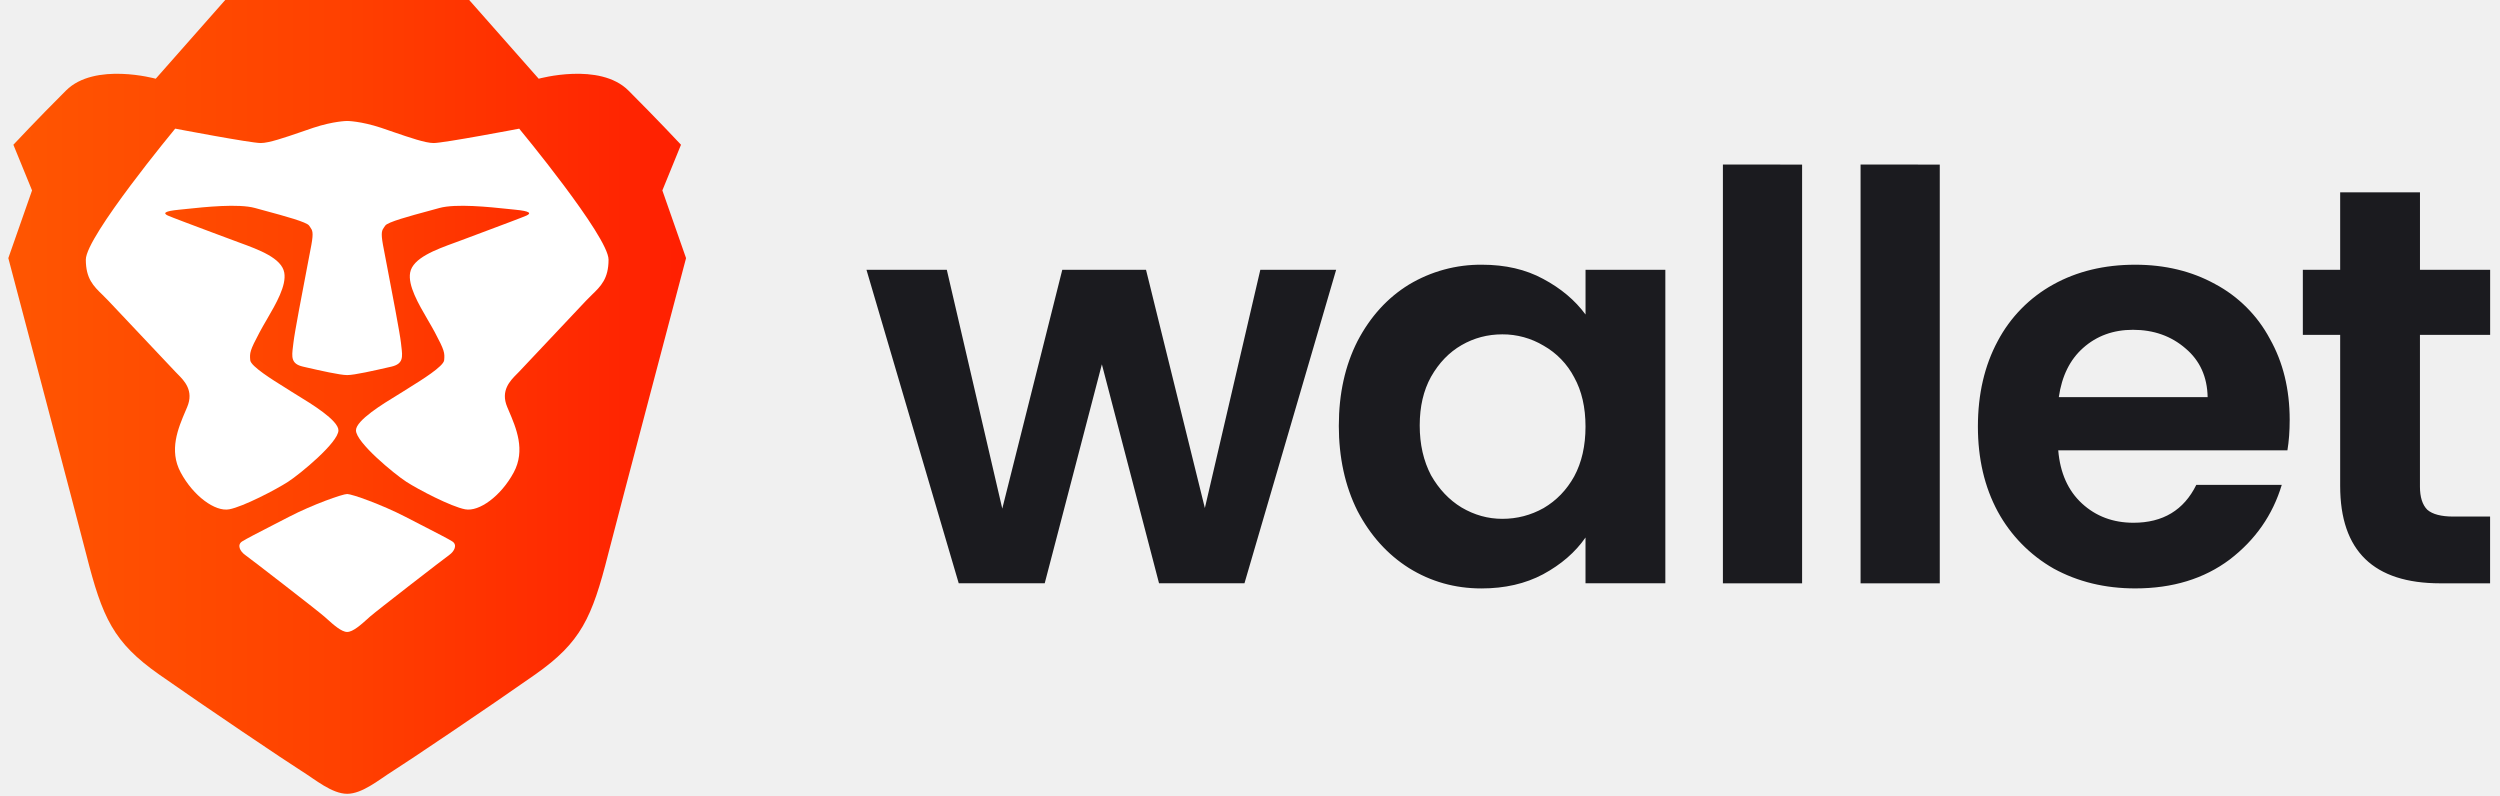
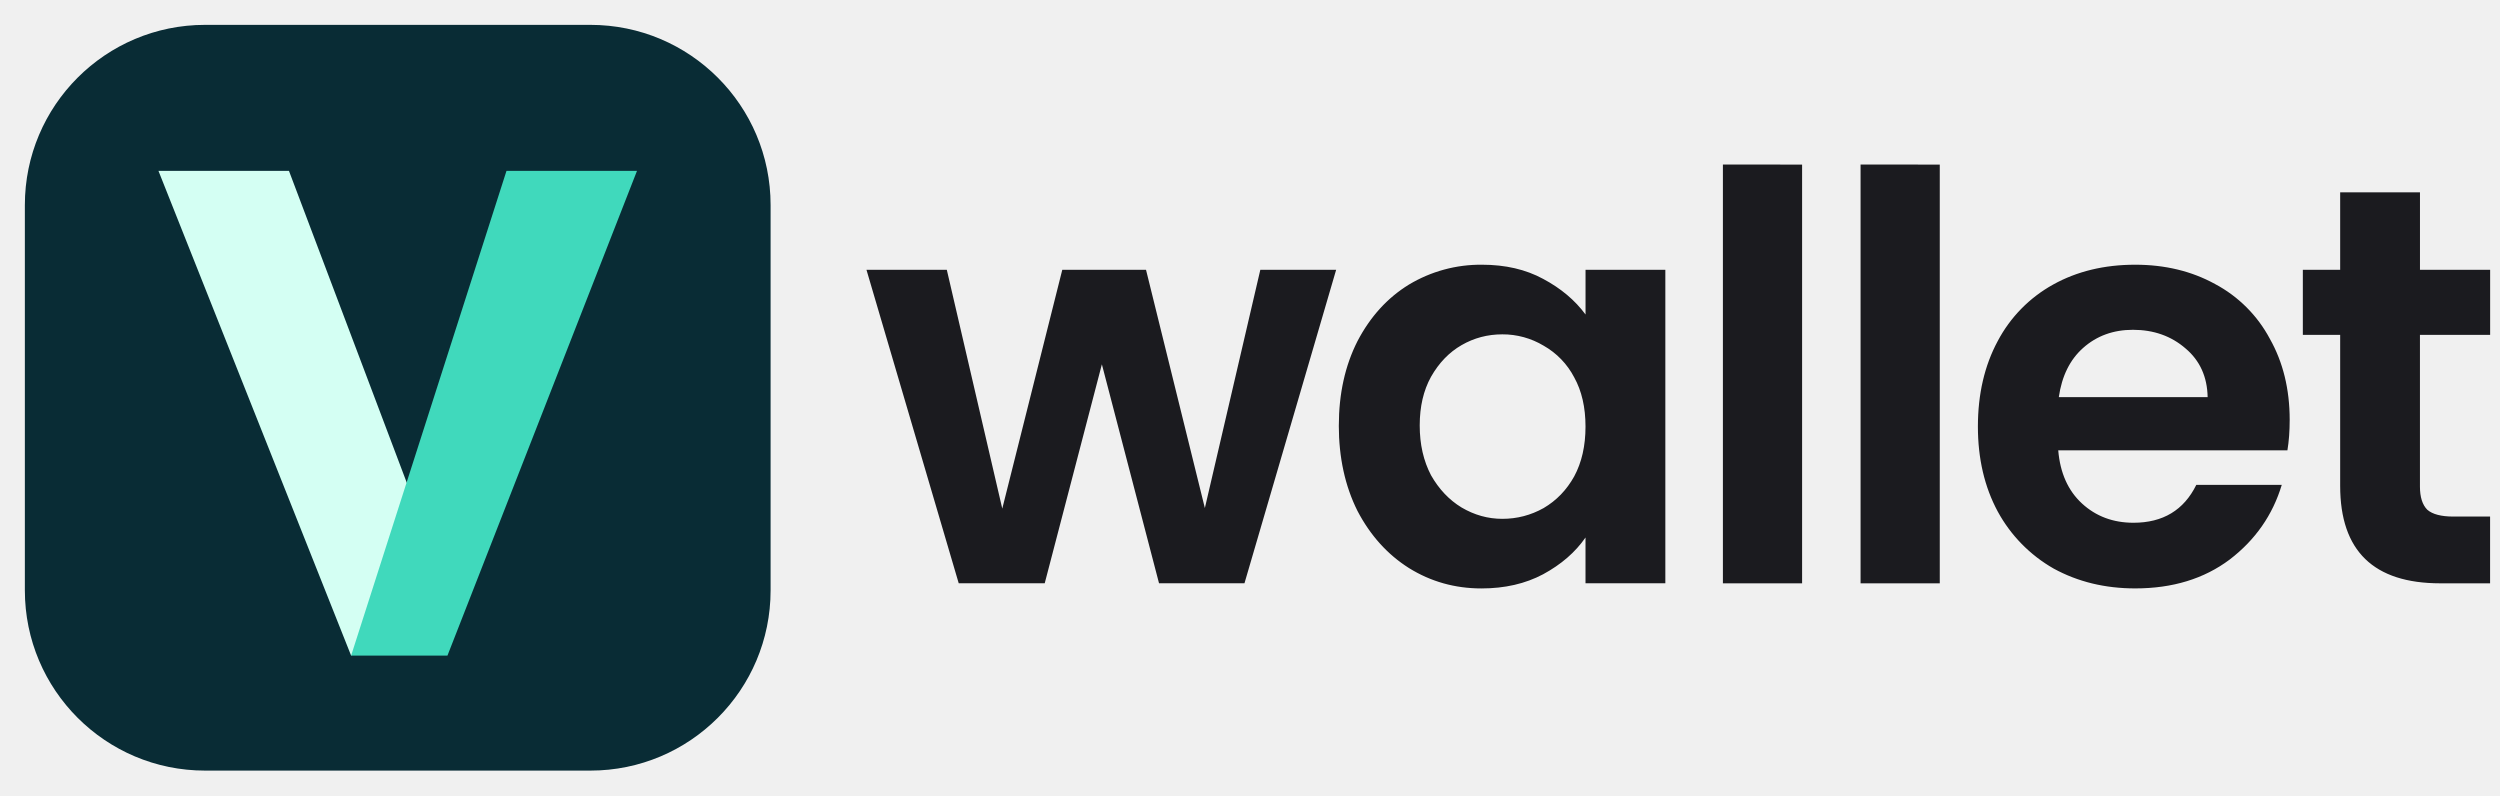
<svg xmlns="http://www.w3.org/2000/svg" width="88" height="28" fill="none">
-   <path fill="url(#a)" fill-rule="evenodd" d="m23.315 6.703.656-1.608s-.835-.894-1.849-1.907-3.16-.417-3.16-.417L16.515 0H7.928L5.482 2.771s-2.147-.596-3.16.417C1.306 4.201.471 5.095.471 5.095l.657 1.608-.835 2.383s2.455 9.29 2.743 10.426c.567 2.234.954 3.097 2.565 4.23 1.61 1.131 4.532 3.097 5.01 3.395s1.073.805 1.61.805 1.133-.507 1.61-.805 3.4-2.264 5.01-3.396 1.998-1.995 2.565-4.23c.288-1.134 2.743-10.425 2.743-10.425z" clip-rule="evenodd" />
-   <path fill="#fff" d="M15.264 5.035c.357 0 3.012-.506 3.012-.506s3.145 3.797 3.145 4.61c0 .67-.27.933-.59 1.242a7 7 0 0 0-.204.205l-2.358 2.502-.077.078c-.235.237-.582.585-.337 1.163l.05.118c.268.626.599 1.4.178 2.183-.449.834-1.217 1.39-1.709 1.298s-1.647-.695-2.072-.97c-.425-.276-1.772-1.386-1.772-1.81 0-.354.969-.943 1.44-1.23a7 7 0 0 0 .21-.13c.048-.033.13-.083.23-.145.429-.267 1.204-.748 1.224-.962.024-.263.015-.34-.331-.99-.074-.138-.16-.286-.25-.44-.329-.566-.698-1.2-.616-1.655.092-.513.897-.807 1.578-1.056l.249-.092.71-.266c.68-.255 1.436-.538 1.561-.595.173-.08.128-.155-.395-.205q-.105-.01-.253-.026c-.648-.069-1.841-.195-2.422-.034l-.376.103c-.652.176-1.451.392-1.528.517L13.52 8c-.073.104-.12.172-.04.616l.136.712c.18.94.461 2.405.497 2.735l.015.133c.045.367.075.612-.352.71l-.111.025c-.482.11-1.189.272-1.444.272s-.963-.162-1.444-.272l-.112-.026c-.427-.097-.397-.342-.352-.71l.016-.132c.035-.33.317-1.8.497-2.739l.135-.708c.081-.444.033-.512-.04-.616l-.04-.058c-.076-.125-.875-.34-1.527-.517l-.376-.103c-.58-.161-1.774-.035-2.422.034q-.15.016-.254.026c-.523.05-.567.125-.395.205.125.057.881.34 1.561.595l.96.358c.681.249 1.486.543 1.578 1.056.082.455-.287 1.089-.617 1.656-.089.153-.175.3-.249.44-.346.65-.355.726-.331.99.02.213.795.694 1.224.96.1.063.181.113.23.146.043.029.117.073.21.13.47.287 1.44.876 1.44 1.23 0 .424-1.347 1.534-1.772 1.81-.425.275-1.58.878-2.073.97s-1.26-.464-1.708-1.298c-.421-.783-.09-1.557.178-2.183l.05-.118c.245-.578-.102-.927-.337-1.163l-.077-.079-2.359-2.5q-.103-.109-.204-.206c-.319-.309-.59-.572-.59-1.243.001-.812 3.146-4.61 3.146-4.61s2.654.507 3.012.507c.286 0 .837-.19 1.412-.387l.437-.15c.716-.237 1.193-.24 1.193-.24s.477.003 1.193.24l.437.15c.575.197 1.126.387 1.412.387" />
-   <path fill="#fff" d="M14.808 18.469c.561.288.96.493 1.11.587.194.122.075.351-.102.477-.177.125-2.56 1.968-2.792 2.172l-.093.084c-.223.2-.508.456-.71.456-.2 0-.485-.256-.708-.456l-.094-.084c-.23-.204-2.614-2.047-2.792-2.172-.177-.126-.296-.355-.1-.477.15-.094.548-.299 1.11-.588l.534-.275c.84-.435 1.887-.804 2.05-.804.164 0 1.212.37 2.052.804z" />
+   <g transform="scale(0.109375)">
+     <rect x="8" y="8" width="240" height="240" rx="58" fill="#092C35" />
+     <path d="M51 55H93L144 190L113 211Z" fill="#D4FFF3" />
+     <path d="M163 55H205L144 211H113Z" fill="#40D9BC" />
+   </g>
  <path fill="#1B1B1F" d="m47.032 9.498-3.227 11.034h-3.007l-2.012-7.708-2.012 7.708h-3.027L30.5 9.498h2.828l1.952 8.405 2.112-8.405h2.948l2.071 8.385 1.952-8.385zM47.127 14.975q0-1.672.657-2.968.678-1.295 1.813-1.991a4.9 4.9 0 0 1 2.569-.698q1.234 0 2.151.498.936.498 1.494 1.255V9.498h2.809v11.034H55.81V18.92q-.537.777-1.494 1.295-.936.498-2.17.498-1.395 0-2.55-.717-1.135-.717-1.813-2.012-.657-1.315-.657-3.008m8.684.04q0-1.016-.398-1.733a2.73 2.73 0 0 0-1.076-1.115 2.8 2.8 0 0 0-1.454-.399q-.777 0-1.434.379-.657.378-1.076 1.115-.398.718-.398 1.713t.398 1.753q.42.737 1.076 1.135.677.399 1.434.399.777 0 1.454-.379.678-.398 1.076-1.115.398-.737.398-1.753M63.434 5.793v14.74h-2.788V5.792zM68.28 5.793v14.74h-2.788V5.792zM80.597 14.776q0 .597-.08 1.076H72.45q.1 1.194.837 1.872.737.677 1.812.677 1.554 0 2.211-1.334h3.008q-.479 1.593-1.833 2.629-1.354 1.016-3.326 1.016-1.593 0-2.868-.697a5.13 5.13 0 0 1-1.972-2.012q-.697-1.295-.697-2.988 0-1.712.697-3.008a4.87 4.87 0 0 1 1.952-1.991q1.256-.698 2.888-.698 1.574 0 2.808.678a4.67 4.67 0 0 1 1.933 1.932q.696 1.234.697 2.848m-2.888-.797q-.021-1.075-.777-1.713-.757-.657-1.853-.657-1.035 0-1.752.637-.697.618-.857 1.733zM85.182 11.788v5.338q0 .558.259.817.277.24.916.24h1.294v2.35H85.9q-3.525 0-3.526-3.427v-5.318H81.06v-2.29h1.314V6.769h2.809v2.729h2.47v2.29z" />
-   <defs>
-     <linearGradient id="a" x1=".294" x2="24.15" y1="28.14" y2="28.14" gradientUnits="userSpaceOnUse">
-       <stop stop-color="#FF5601" />
-       <stop offset=".5" stop-color="#FF4000" />
-       <stop offset="1" stop-color="#FF1F01" />
-     </linearGradient>
-   </defs>
</svg>
